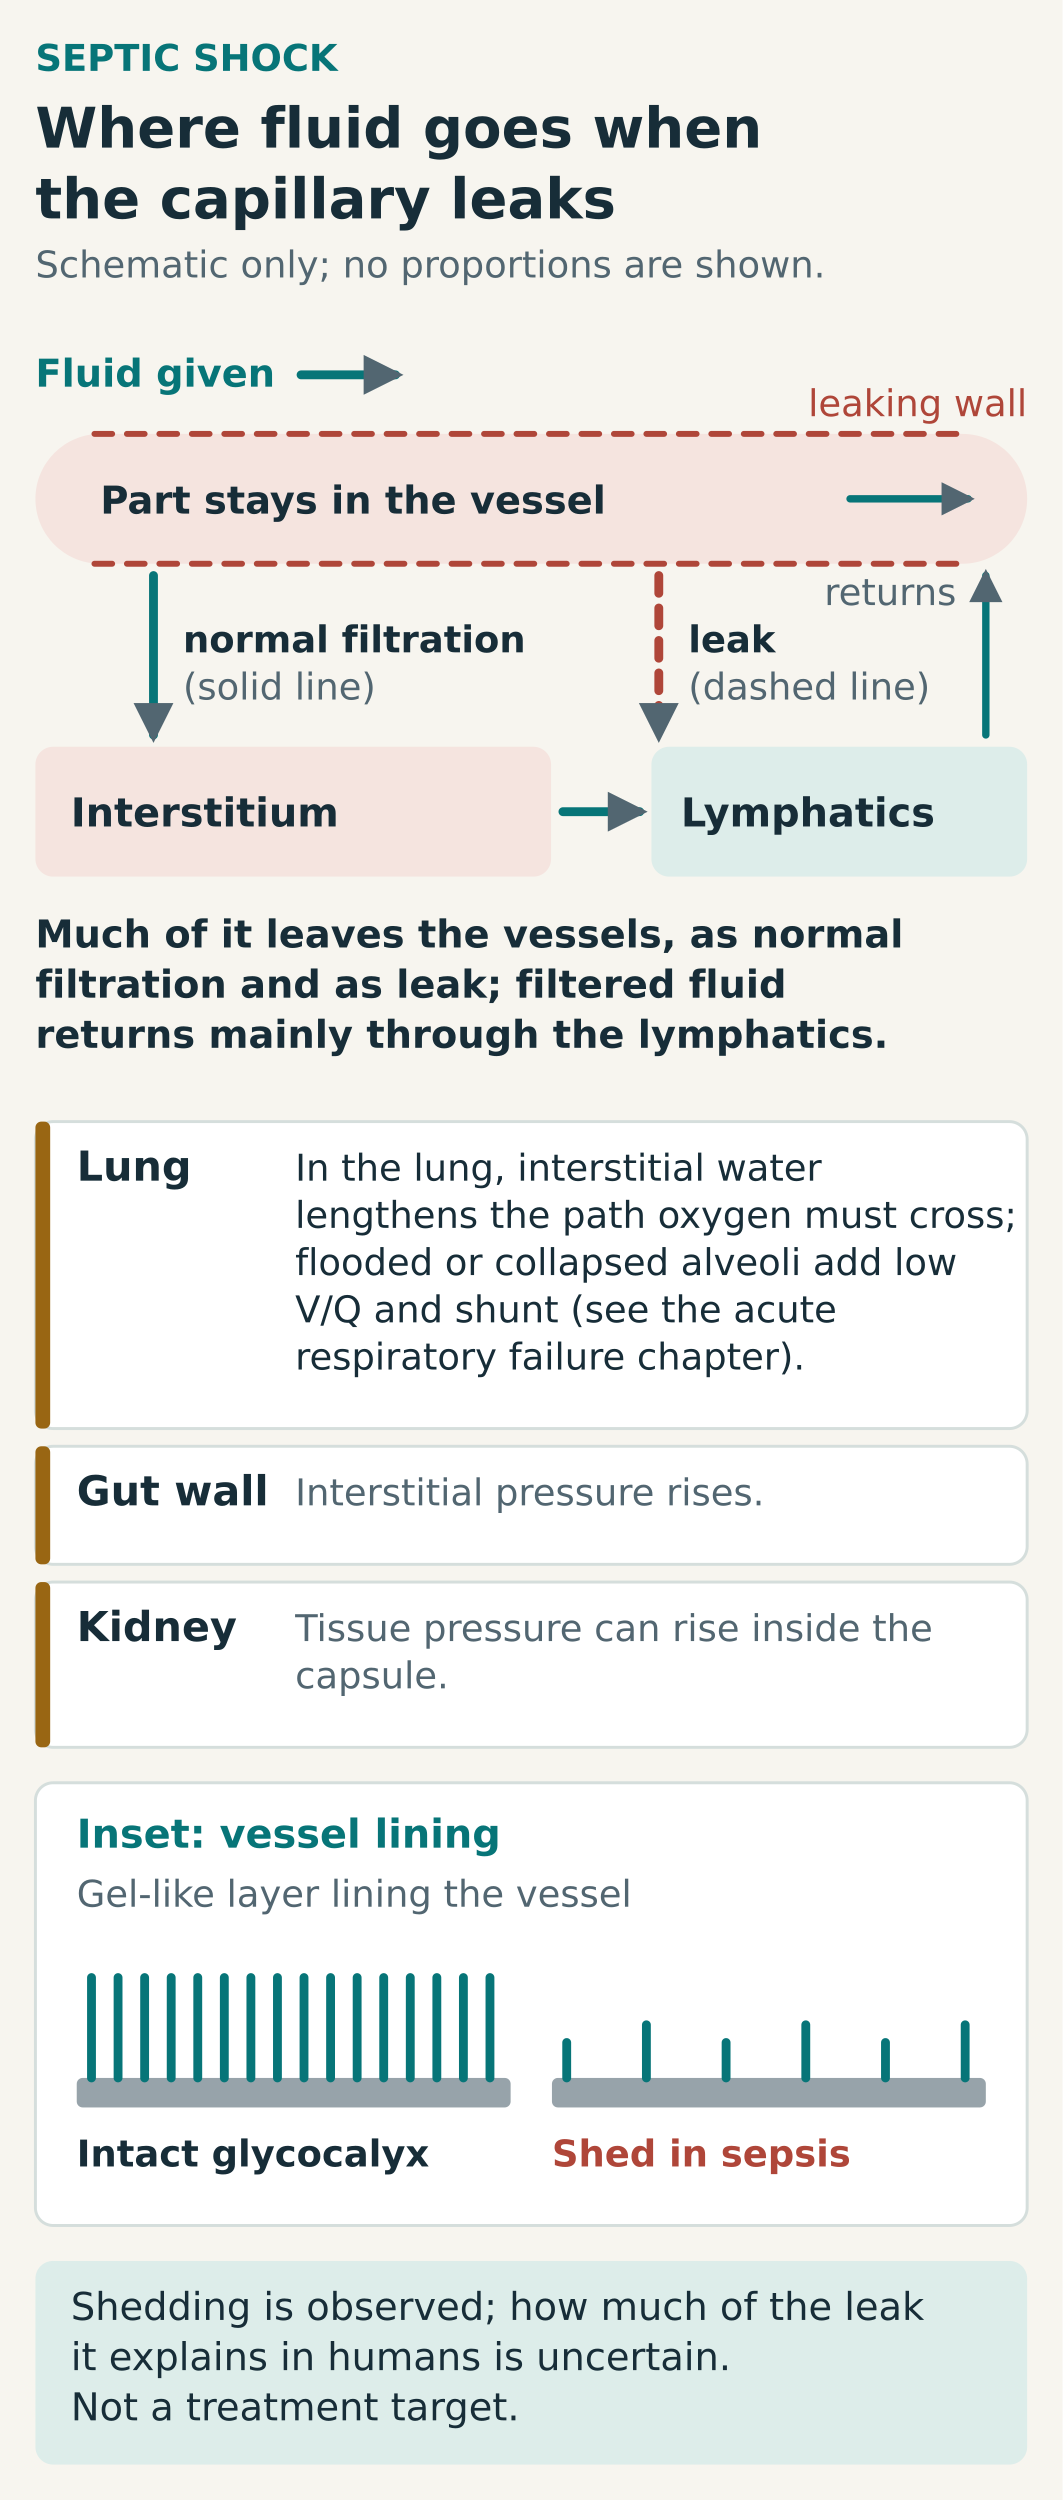
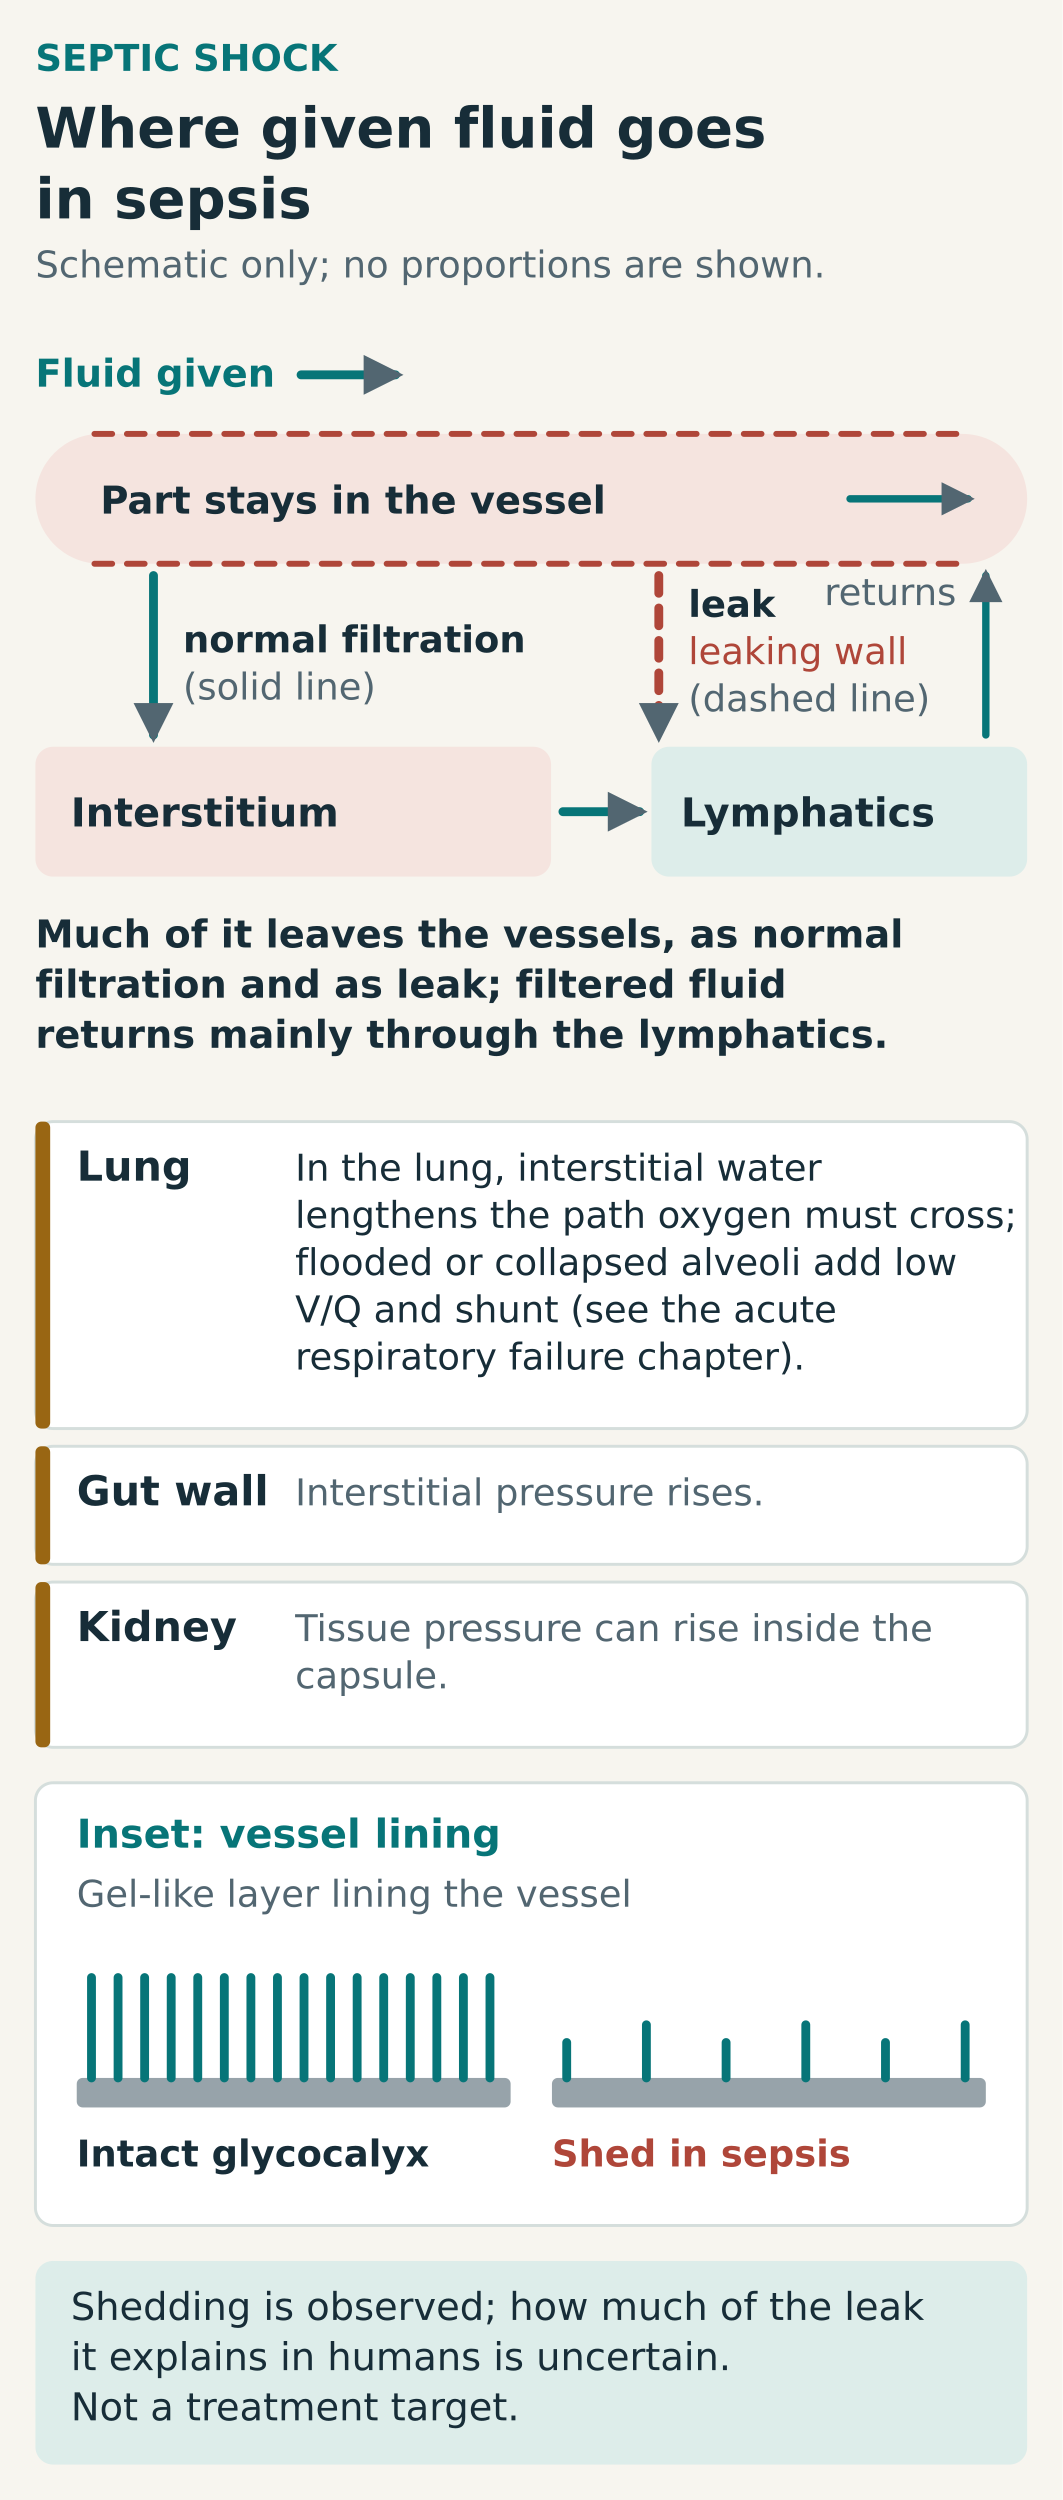
<svg xmlns="http://www.w3.org/2000/svg" class="diagram-screen" viewBox="0 0 360 847" role="img" aria-labelledby="fig-r3-02-where-fluid-goes-screen-title" aria-describedby="fig-r3-02-where-fluid-goes-screen-desc">
  <style>text{font-family:'DejaVu Sans',system-ui,sans-serif}.fig-r3-02-where-fluid-goes-screen-t-ink{fill:var(--fig-ink,#172d38)}.fig-r3-02-where-fluid-goes-screen-t-muted{fill:var(--fig-muted,#526671)}.fig-r3-02-where-fluid-goes-screen-t-teal{fill:var(--fig-teal,#077578)}.fig-r3-02-where-fluid-goes-screen-t-red{fill:var(--fig-red,#af4639)}.fig-r3-02-where-fluid-goes-screen-t-gold{fill:var(--fig-gold,#996613)}.fig-r3-02-where-fluid-goes-screen-bg{fill:var(--fig-canvas,#f7f5ef)}.fig-r3-02-where-fluid-goes-screen-pn{fill:var(--fig-panel,#ffffff);stroke:var(--fig-rule,#d5dedc)}.fig-r3-02-where-fluid-goes-screen-s-teal{stroke:var(--fig-teal,#077578);fill:none}.fig-r3-02-where-fluid-goes-screen-f-teal{fill:var(--fig-teal,#077578)}.fig-r3-02-where-fluid-goes-screen-s-red{stroke:var(--fig-red,#af4639);fill:none}.fig-r3-02-where-fluid-goes-screen-f-red{fill:var(--fig-red,#af4639)}.fig-r3-02-where-fluid-goes-screen-s-gold{stroke:var(--fig-gold,#996613);fill:none}.fig-r3-02-where-fluid-goes-screen-f-gold{fill:var(--fig-gold,#996613)}.fig-r3-02-where-fluid-goes-screen-s-muted{stroke:var(--fig-muted,#526671);fill:none}.fig-r3-02-where-fluid-goes-screen-f-muted{fill:var(--fig-muted,#526671)}.fig-r3-02-where-fluid-goes-screen-s-rule{stroke:var(--fig-rule,#d5dedc);fill:none}.fig-r3-02-where-fluid-goes-screen-f-rule{fill:var(--fig-rule,#d5dedc)}.fig-r3-02-where-fluid-goes-screen-s-ink{stroke:var(--fig-ink,#172d38);fill:none}.fig-r3-02-where-fluid-goes-screen-f-ink{fill:var(--fig-ink,#172d38)}.fig-r3-02-where-fluid-goes-screen-f-tt{fill:var(--fig-teal-tint,#ddedea)}.fig-r3-02-where-fluid-goes-screen-f-rt{fill:var(--fig-red-tint,#f5e4df)}@media (prefers-color-scheme:dark){.fig-r3-02-where-fluid-goes-screen-t-ink{fill:var(--fig-ink,#e8dfd0)}.fig-r3-02-where-fluid-goes-screen-t-muted{fill:var(--fig-muted,#b3a897)}.fig-r3-02-where-fluid-goes-screen-t-teal{fill:var(--fig-teal,#6fb8b0)}.fig-r3-02-where-fluid-goes-screen-t-red{fill:var(--fig-red,#e0907f)}.fig-r3-02-where-fluid-goes-screen-t-gold{fill:var(--fig-gold,#d9a955)}.fig-r3-02-where-fluid-goes-screen-bg{fill:var(--fig-canvas,#25211c)}.fig-r3-02-where-fluid-goes-screen-pn{fill:var(--fig-panel,#2d2822);stroke:var(--fig-rule,#4a4238)}.fig-r3-02-where-fluid-goes-screen-s-teal{stroke:var(--fig-teal,#6fb8b0);fill:none}.fig-r3-02-where-fluid-goes-screen-f-teal{fill:var(--fig-teal,#6fb8b0)}.fig-r3-02-where-fluid-goes-screen-s-red{stroke:var(--fig-red,#e0907f);fill:none}.fig-r3-02-where-fluid-goes-screen-f-red{fill:var(--fig-red,#e0907f)}.fig-r3-02-where-fluid-goes-screen-s-gold{stroke:var(--fig-gold,#d9a955);fill:none}.fig-r3-02-where-fluid-goes-screen-f-gold{fill:var(--fig-gold,#d9a955)}.fig-r3-02-where-fluid-goes-screen-s-muted{stroke:var(--fig-muted,#b3a897);fill:none}.fig-r3-02-where-fluid-goes-screen-f-muted{fill:var(--fig-muted,#b3a897)}.fig-r3-02-where-fluid-goes-screen-s-rule{stroke:var(--fig-rule,#4a4238);fill:none}.fig-r3-02-where-fluid-goes-screen-f-rule{fill:var(--fig-rule,#4a4238)}.fig-r3-02-where-fluid-goes-screen-s-ink{stroke:var(--fig-ink,#e8dfd0);fill:none}.fig-r3-02-where-fluid-goes-screen-f-ink{fill:var(--fig-ink,#e8dfd0)}.fig-r3-02-where-fluid-goes-screen-f-tt{fill:var(--fig-teal-tint,#30443f)}.fig-r3-02-where-fluid-goes-screen-f-rt{fill:var(--fig-red-tint,#43302a)}}</style>
  <defs>
    <marker id="fig-r3-02-where-fluid-goes-screen-ah" viewBox="0 0 10 10" refX="8" refY="5" markerWidth="4.5" markerHeight="4.5" orient="auto-start-reverse">
      <path class="fig-r3-02-where-fluid-goes-screen-f-muted" d="M0,0 L10,5 L0,10 z" />
    </marker>
  </defs>
  <rect class="fig-r3-02-where-fluid-goes-screen-bg" width="360" height="847" />
  <text class="fig-r3-02-where-fluid-goes-screen-t-teal" x="12.0" y="24.0" font-size="12.5" font-weight="600" text-anchor="start">SEPTIC SHOCK</text>
-   <text class="fig-r3-02-where-fluid-goes-screen-t-ink" x="12.0" y="50.0" font-size="19" font-weight="600" text-anchor="start">Where fluid goes when</text>
-   <text class="fig-r3-02-where-fluid-goes-screen-t-ink" x="12.0" y="74.0" font-size="19" font-weight="600" text-anchor="start">the capillary leaks</text>
+   <text class="fig-r3-02-where-fluid-goes-screen-t-ink" x="12.0" y="50.0" font-size="19" font-weight="600" text-anchor="start">Where given fluid goes</text>
+   <text class="fig-r3-02-where-fluid-goes-screen-t-ink" x="12.0" y="74.0" font-size="19" font-weight="600" text-anchor="start">in sepsis</text>
  <text class="fig-r3-02-where-fluid-goes-screen-t-muted" x="12.0" y="94.0" font-size="12.5" text-anchor="start">Schematic only; no proportions are shown.</text>
  <text class="fig-r3-02-where-fluid-goes-screen-t-teal" x="12.0" y="131.0" font-size="13" font-weight="600" text-anchor="start">Fluid given</text>
  <path class="fig-r3-02-where-fluid-goes-screen-s-teal" d="M102,127 H134" stroke-width="3" stroke-linecap="round" marker-end="url(#fig-r3-02-where-fluid-goes-screen-ah)" />
  <rect class="fig-r3-02-where-fluid-goes-screen-f-rt" x="12" y="147" width="336" height="44" rx="22" />
  <path class="fig-r3-02-where-fluid-goes-screen-s-red" d="M32,147 H328" stroke-width="2" stroke-linecap="round" stroke-linejoin="round" stroke-dasharray="6 5" />
  <path class="fig-r3-02-where-fluid-goes-screen-s-red" d="M32,191 H328" stroke-width="2" stroke-linecap="round" stroke-linejoin="round" stroke-dasharray="6 5" />
  <text class="fig-r3-02-where-fluid-goes-screen-t-ink" x="34.0" y="174.0" font-size="13" font-weight="600" text-anchor="start">Part stays in the vessel</text>
  <path class="fig-r3-02-where-fluid-goes-screen-s-teal" d="M288,169 h40" stroke-width="2.5" stroke-linecap="round" marker-end="url(#fig-r3-02-where-fluid-goes-screen-ah)" />
-   <text class="fig-r3-02-where-fluid-goes-screen-t-red" x="348.0" y="141.0" font-size="12.5" text-anchor="end">leaking wall</text>
  <path class="fig-r3-02-where-fluid-goes-screen-s-teal" d="M52,195 V249" stroke-width="3" stroke-linecap="round" marker-end="url(#fig-r3-02-where-fluid-goes-screen-ah)" />
  <text class="fig-r3-02-where-fluid-goes-screen-t-ink" x="62.0" y="221.0" font-size="12.5" font-weight="600" text-anchor="start">normal filtration</text>
  <text class="fig-r3-02-where-fluid-goes-screen-t-muted" x="62.0" y="237.0" font-size="12.5" text-anchor="start">(solid line)</text>
  <path class="fig-r3-02-where-fluid-goes-screen-s-red" d="M223.2,195 V249" stroke-width="3" stroke-linecap="round" stroke-dasharray="6 5" marker-end="url(#fig-r3-02-where-fluid-goes-screen-ah)" />
-   <text class="fig-r3-02-where-fluid-goes-screen-t-ink" x="233.2" y="221.0" font-size="12.5" font-weight="600" text-anchor="start">leak</text>
-   <text class="fig-r3-02-where-fluid-goes-screen-t-muted" x="233.2" y="237.0" font-size="12.5" text-anchor="start">(dashed line)</text>
+   <text class="fig-r3-02-where-fluid-goes-screen-t-ink" x="233.2" y="209.0" font-size="12.5" font-weight="600" text-anchor="start">leak</text>
+   <text class="fig-r3-02-where-fluid-goes-screen-t-red" x="233.2" y="225.0" font-size="12.5" text-anchor="start">leaking wall</text>
+   <text class="fig-r3-02-where-fluid-goes-screen-t-muted" x="233.2" y="241.0" font-size="12.5" text-anchor="start">(dashed line)</text>
  <rect class="fig-r3-02-where-fluid-goes-screen-f-rt" x="12.0" y="253.0" width="174.7" height="44.0" rx="6" />
  <text class="fig-r3-02-where-fluid-goes-screen-t-ink" x="24.0" y="280.0" font-size="13.5" font-weight="600" text-anchor="start">Interstitium</text>
  <rect class="fig-r3-02-where-fluid-goes-screen-f-tt" x="220.7" y="253.0" width="127.3" height="44.0" rx="6" />
  <text class="fig-r3-02-where-fluid-goes-screen-t-ink" x="230.7" y="280.0" font-size="13.5" font-weight="600" text-anchor="start">Lymphatics</text>
  <path class="fig-r3-02-where-fluid-goes-screen-s-teal" d="M190.72,275.0 H216.72" stroke-width="3" stroke-linecap="round" marker-end="url(#fig-r3-02-where-fluid-goes-screen-ah)" />
  <path class="fig-r3-02-where-fluid-goes-screen-s-teal" d="M334.0,249 V195" stroke-width="2.5" stroke-linecap="round" marker-end="url(#fig-r3-02-where-fluid-goes-screen-ah)" />
  <text class="fig-r3-02-where-fluid-goes-screen-t-muted" x="324.0" y="205.0" font-size="12.5" text-anchor="end">returns</text>
  <text class="fig-r3-02-where-fluid-goes-screen-t-ink" x="12.0" y="321.0" font-size="13" font-weight="600" text-anchor="start">Much of it leaves the vessels, as normal</text>
  <text class="fig-r3-02-where-fluid-goes-screen-t-ink" x="12.0" y="338.0" font-size="13" font-weight="600" text-anchor="start">filtration and as leak; filtered fluid</text>
  <text class="fig-r3-02-where-fluid-goes-screen-t-ink" x="12.0" y="355.0" font-size="13" font-weight="600" text-anchor="start">returns mainly through the lymphatics.</text>
  <rect class="fig-r3-02-where-fluid-goes-screen-pn" x="12.0" y="380.0" width="336.0" height="104.0" rx="6" />
  <rect class="fig-r3-02-where-fluid-goes-screen-f-gold" x="12.0" y="380.0" width="5" height="104.0" rx="2" />
  <text class="fig-r3-02-where-fluid-goes-screen-t-ink" x="26.0" y="400.0" font-size="14" font-weight="600" text-anchor="start">Lung</text>
  <text class="fig-r3-02-where-fluid-goes-screen-t-ink" x="100.0" y="400.0" font-size="12.5" text-anchor="start">In the lung, interstitial water</text>
  <text class="fig-r3-02-where-fluid-goes-screen-t-ink" x="100.0" y="416.0" font-size="12.5" text-anchor="start">lengthens the path oxygen must cross;</text>
  <text class="fig-r3-02-where-fluid-goes-screen-t-ink" x="100.0" y="432.0" font-size="12.5" text-anchor="start">flooded or collapsed alveoli add low</text>
  <text class="fig-r3-02-where-fluid-goes-screen-t-ink" x="100.0" y="448.0" font-size="12.5" text-anchor="start">V/Q and shunt (see the acute</text>
  <text class="fig-r3-02-where-fluid-goes-screen-t-ink" x="100.0" y="464.0" font-size="12.5" text-anchor="start">respiratory failure chapter).</text>
  <rect class="fig-r3-02-where-fluid-goes-screen-pn" x="12.0" y="490.0" width="336.0" height="40.0" rx="6" />
  <rect class="fig-r3-02-where-fluid-goes-screen-f-gold" x="12.0" y="490.0" width="5" height="40.0" rx="2" />
  <text class="fig-r3-02-where-fluid-goes-screen-t-ink" x="26.0" y="510.0" font-size="14" font-weight="600" text-anchor="start">Gut wall</text>
  <text class="fig-r3-02-where-fluid-goes-screen-t-muted" x="100.0" y="510.0" font-size="12.5" text-anchor="start">Interstitial pressure rises.</text>
  <rect class="fig-r3-02-where-fluid-goes-screen-pn" x="12.0" y="536.0" width="336.0" height="56.0" rx="6" />
  <rect class="fig-r3-02-where-fluid-goes-screen-f-gold" x="12.0" y="536.0" width="5" height="56.0" rx="2" />
  <text class="fig-r3-02-where-fluid-goes-screen-t-ink" x="26.0" y="556.0" font-size="14" font-weight="600" text-anchor="start">Kidney</text>
  <text class="fig-r3-02-where-fluid-goes-screen-t-muted" x="100.0" y="556.0" font-size="12.5" text-anchor="start">Tissue pressure can rise inside the</text>
  <text class="fig-r3-02-where-fluid-goes-screen-t-muted" x="100.0" y="572.0" font-size="12.5" text-anchor="start">capsule.</text>
  <rect class="fig-r3-02-where-fluid-goes-screen-pn" x="12.0" y="604.0" width="336.0" height="150.0" rx="6" />
  <text class="fig-r3-02-where-fluid-goes-screen-t-teal" x="26.0" y="626.0" font-size="13.5" font-weight="600" text-anchor="start">Inset: vessel lining</text>
  <rect class="fig-r3-02-where-fluid-goes-screen-f-muted" x="26.0" y="704" width="147.0" height="10" rx="2" opacity="0.6" />
  <path class="fig-r3-02-where-fluid-goes-screen-s-teal" d="M31.0,704 v-34" stroke-width="3" stroke-linecap="round" stroke-linejoin="round" />
  <path class="fig-r3-02-where-fluid-goes-screen-s-teal" d="M40.0,704 v-34" stroke-width="3" stroke-linecap="round" stroke-linejoin="round" />
  <path class="fig-r3-02-where-fluid-goes-screen-s-teal" d="M49.0,704 v-34" stroke-width="3" stroke-linecap="round" stroke-linejoin="round" />
  <path class="fig-r3-02-where-fluid-goes-screen-s-teal" d="M58.0,704 v-34" stroke-width="3" stroke-linecap="round" stroke-linejoin="round" />
  <path class="fig-r3-02-where-fluid-goes-screen-s-teal" d="M67.0,704 v-34" stroke-width="3" stroke-linecap="round" stroke-linejoin="round" />
  <path class="fig-r3-02-where-fluid-goes-screen-s-teal" d="M76.0,704 v-34" stroke-width="3" stroke-linecap="round" stroke-linejoin="round" />
  <path class="fig-r3-02-where-fluid-goes-screen-s-teal" d="M85.0,704 v-34" stroke-width="3" stroke-linecap="round" stroke-linejoin="round" />
  <path class="fig-r3-02-where-fluid-goes-screen-s-teal" d="M94.0,704 v-34" stroke-width="3" stroke-linecap="round" stroke-linejoin="round" />
  <path class="fig-r3-02-where-fluid-goes-screen-s-teal" d="M103.0,704 v-34" stroke-width="3" stroke-linecap="round" stroke-linejoin="round" />
  <path class="fig-r3-02-where-fluid-goes-screen-s-teal" d="M112.0,704 v-34" stroke-width="3" stroke-linecap="round" stroke-linejoin="round" />
  <path class="fig-r3-02-where-fluid-goes-screen-s-teal" d="M121.0,704 v-34" stroke-width="3" stroke-linecap="round" stroke-linejoin="round" />
  <path class="fig-r3-02-where-fluid-goes-screen-s-teal" d="M130.0,704 v-34" stroke-width="3" stroke-linecap="round" stroke-linejoin="round" />
  <path class="fig-r3-02-where-fluid-goes-screen-s-teal" d="M139.0,704 v-34" stroke-width="3" stroke-linecap="round" stroke-linejoin="round" />
  <path class="fig-r3-02-where-fluid-goes-screen-s-teal" d="M148.0,704 v-34" stroke-width="3" stroke-linecap="round" stroke-linejoin="round" />
  <path class="fig-r3-02-where-fluid-goes-screen-s-teal" d="M157.0,704 v-34" stroke-width="3" stroke-linecap="round" stroke-linejoin="round" />
  <path class="fig-r3-02-where-fluid-goes-screen-s-teal" d="M166.0,704 v-34" stroke-width="3" stroke-linecap="round" stroke-linejoin="round" />
  <text class="fig-r3-02-where-fluid-goes-screen-t-ink" x="26.0" y="734.0" font-size="12.5" font-weight="600" text-anchor="start">Intact glycocalyx</text>
  <rect class="fig-r3-02-where-fluid-goes-screen-f-muted" x="187.0" y="704" width="147.0" height="10" rx="2" opacity="0.6" />
  <path class="fig-r3-02-where-fluid-goes-screen-s-teal" d="M192.0,704 v-12" stroke-width="3" stroke-linecap="round" stroke-linejoin="round" />
  <path class="fig-r3-02-where-fluid-goes-screen-s-teal" d="M219.0,704 v-18" stroke-width="3" stroke-linecap="round" stroke-linejoin="round" />
  <path class="fig-r3-02-where-fluid-goes-screen-s-teal" d="M246.0,704 v-12" stroke-width="3" stroke-linecap="round" stroke-linejoin="round" />
  <path class="fig-r3-02-where-fluid-goes-screen-s-teal" d="M273.0,704 v-18" stroke-width="3" stroke-linecap="round" stroke-linejoin="round" />
  <path class="fig-r3-02-where-fluid-goes-screen-s-teal" d="M300.0,704 v-12" stroke-width="3" stroke-linecap="round" stroke-linejoin="round" />
  <path class="fig-r3-02-where-fluid-goes-screen-s-teal" d="M327.0,704 v-18" stroke-width="3" stroke-linecap="round" stroke-linejoin="round" />
  <text class="fig-r3-02-where-fluid-goes-screen-t-red" x="187.0" y="734.0" font-size="12.5" font-weight="600" text-anchor="start">Shed in sepsis</text>
  <text class="fig-r3-02-where-fluid-goes-screen-t-muted" x="26.0" y="646.0" font-size="12.5" text-anchor="start">Gel-like layer lining the vessel</text>
  <rect class="fig-r3-02-where-fluid-goes-screen-f-tt" x="12.0" y="766.0" width="336.0" height="69.0" rx="6" />
  <text class="fig-r3-02-where-fluid-goes-screen-t-ink" x="24.0" y="786.0" font-size="13" text-anchor="start">Shedding is observed; how much of the leak</text>
  <text class="fig-r3-02-where-fluid-goes-screen-t-ink" x="24.0" y="803.0" font-size="13" text-anchor="start">it explains in humans is uncertain.</text>
  <text class="fig-r3-02-where-fluid-goes-screen-t-ink" x="24.0" y="820.0" font-size="13" text-anchor="start">Not a treatment target.</text>
</svg>
